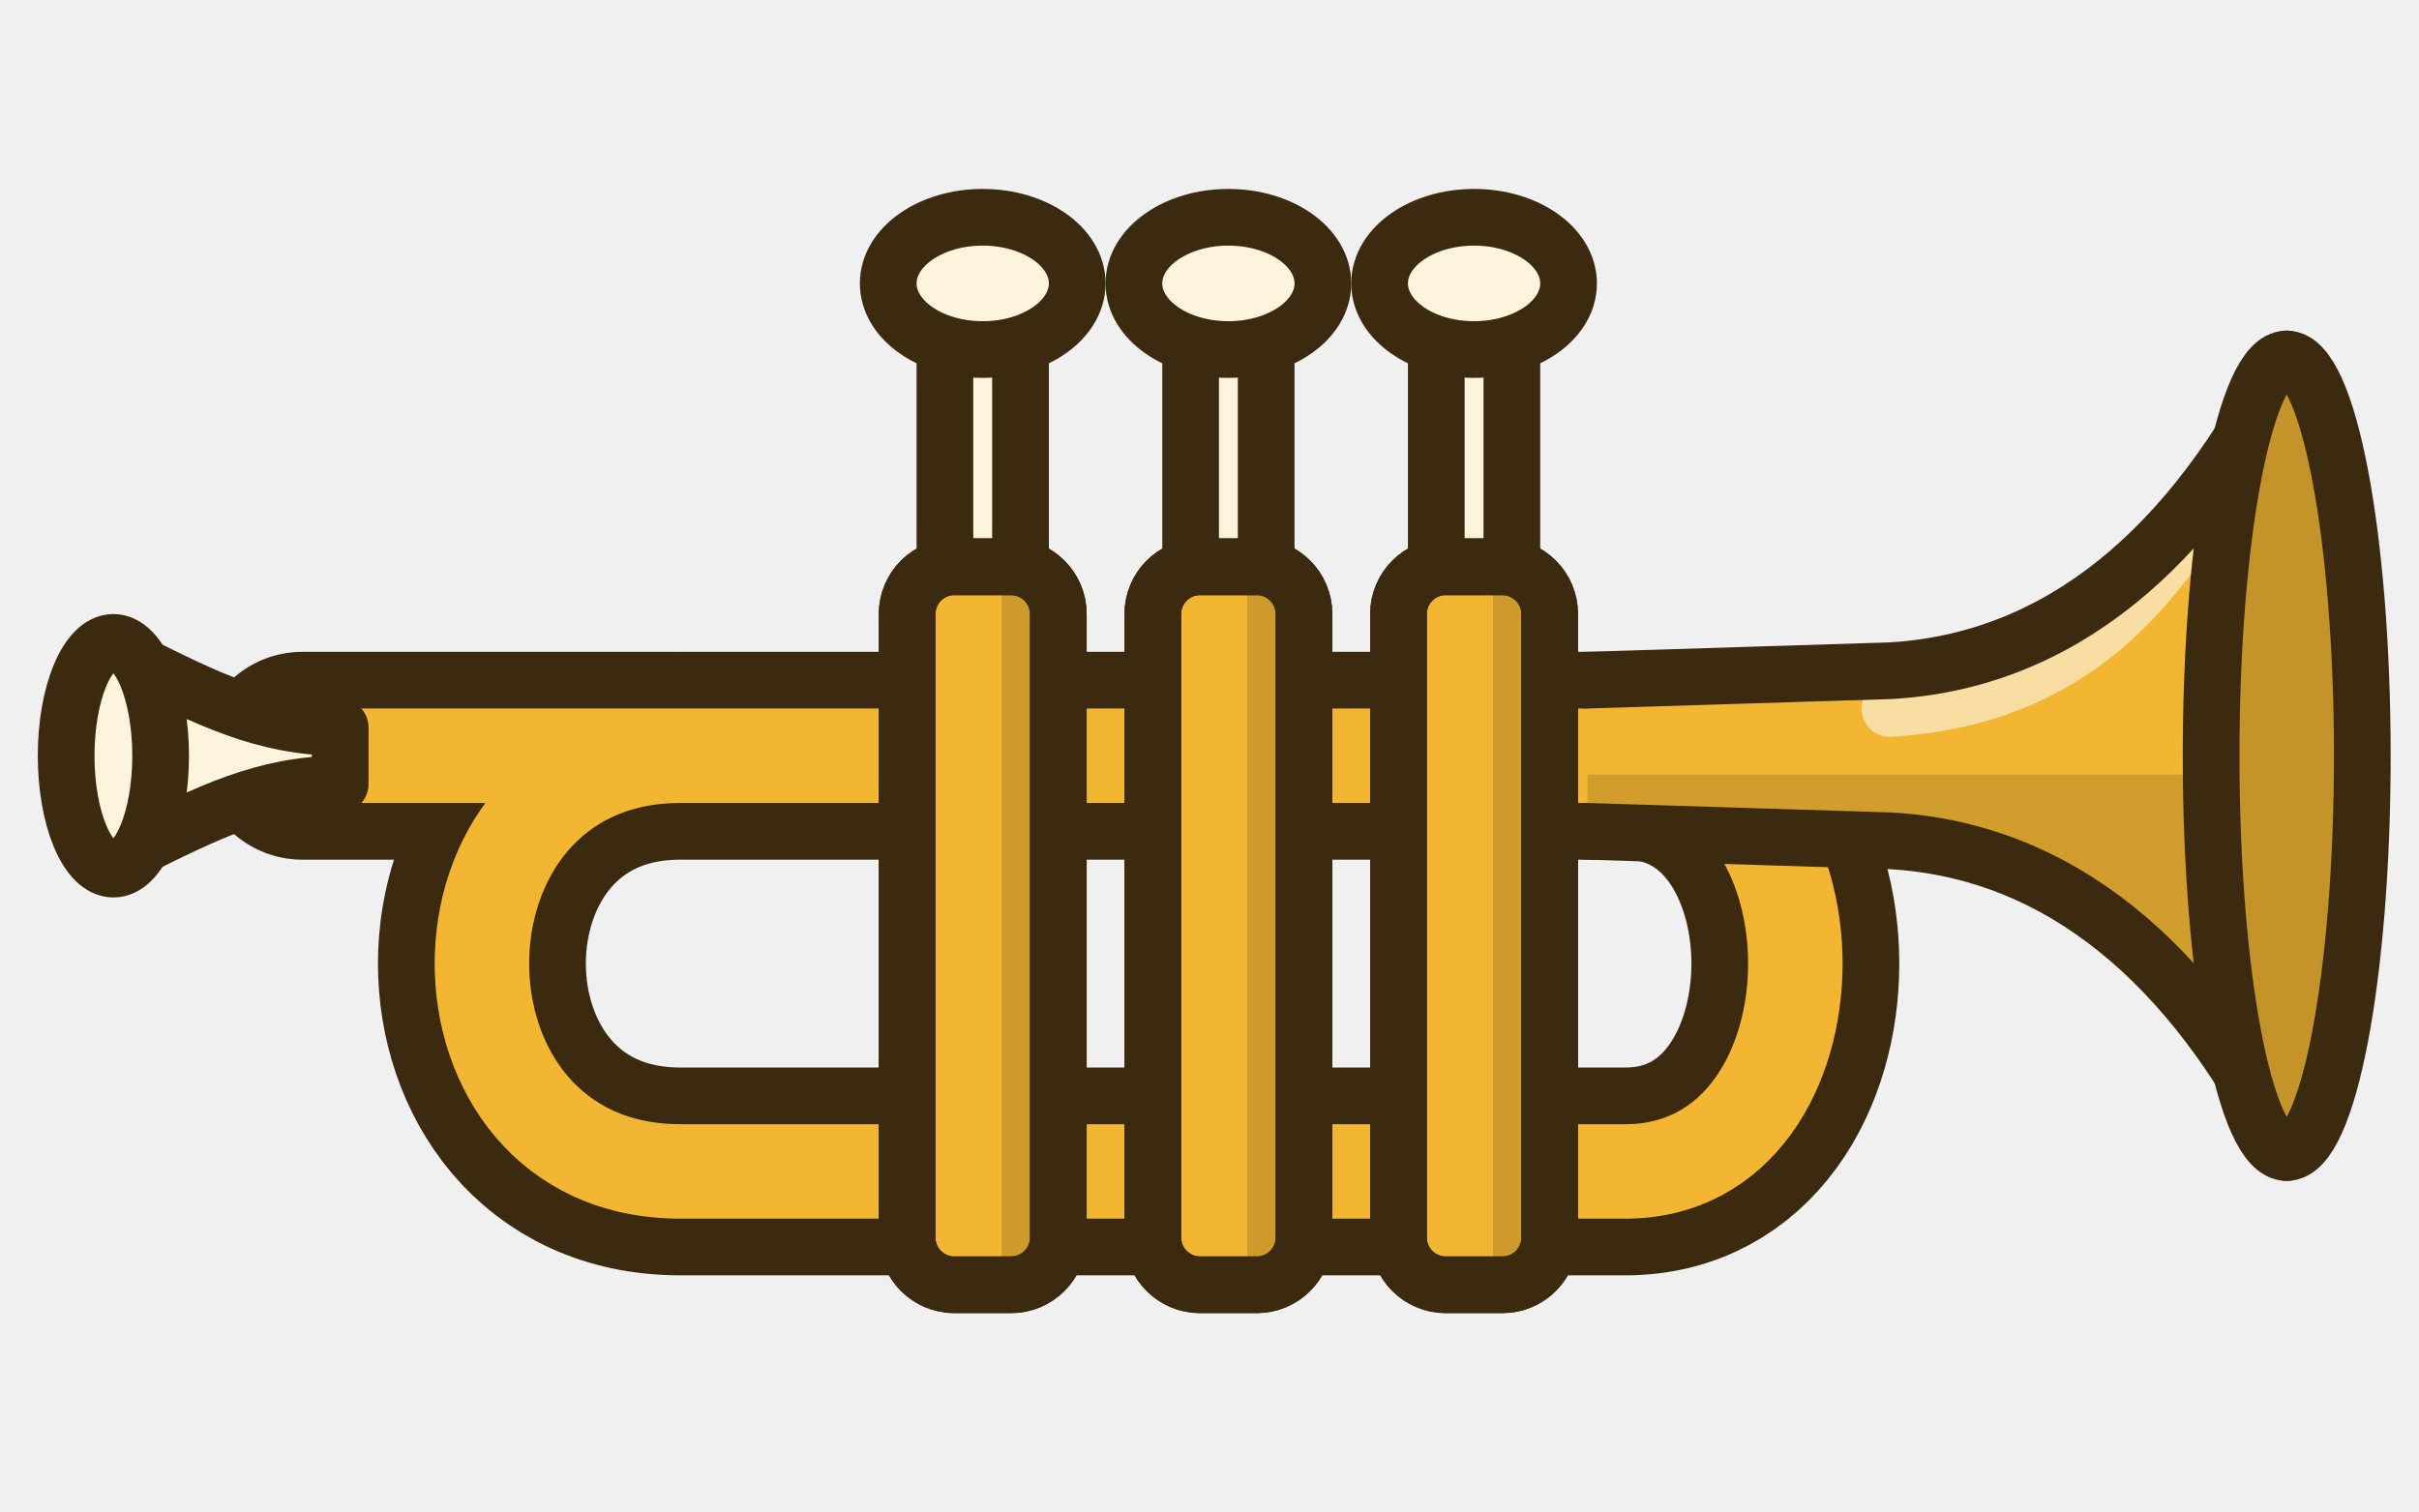
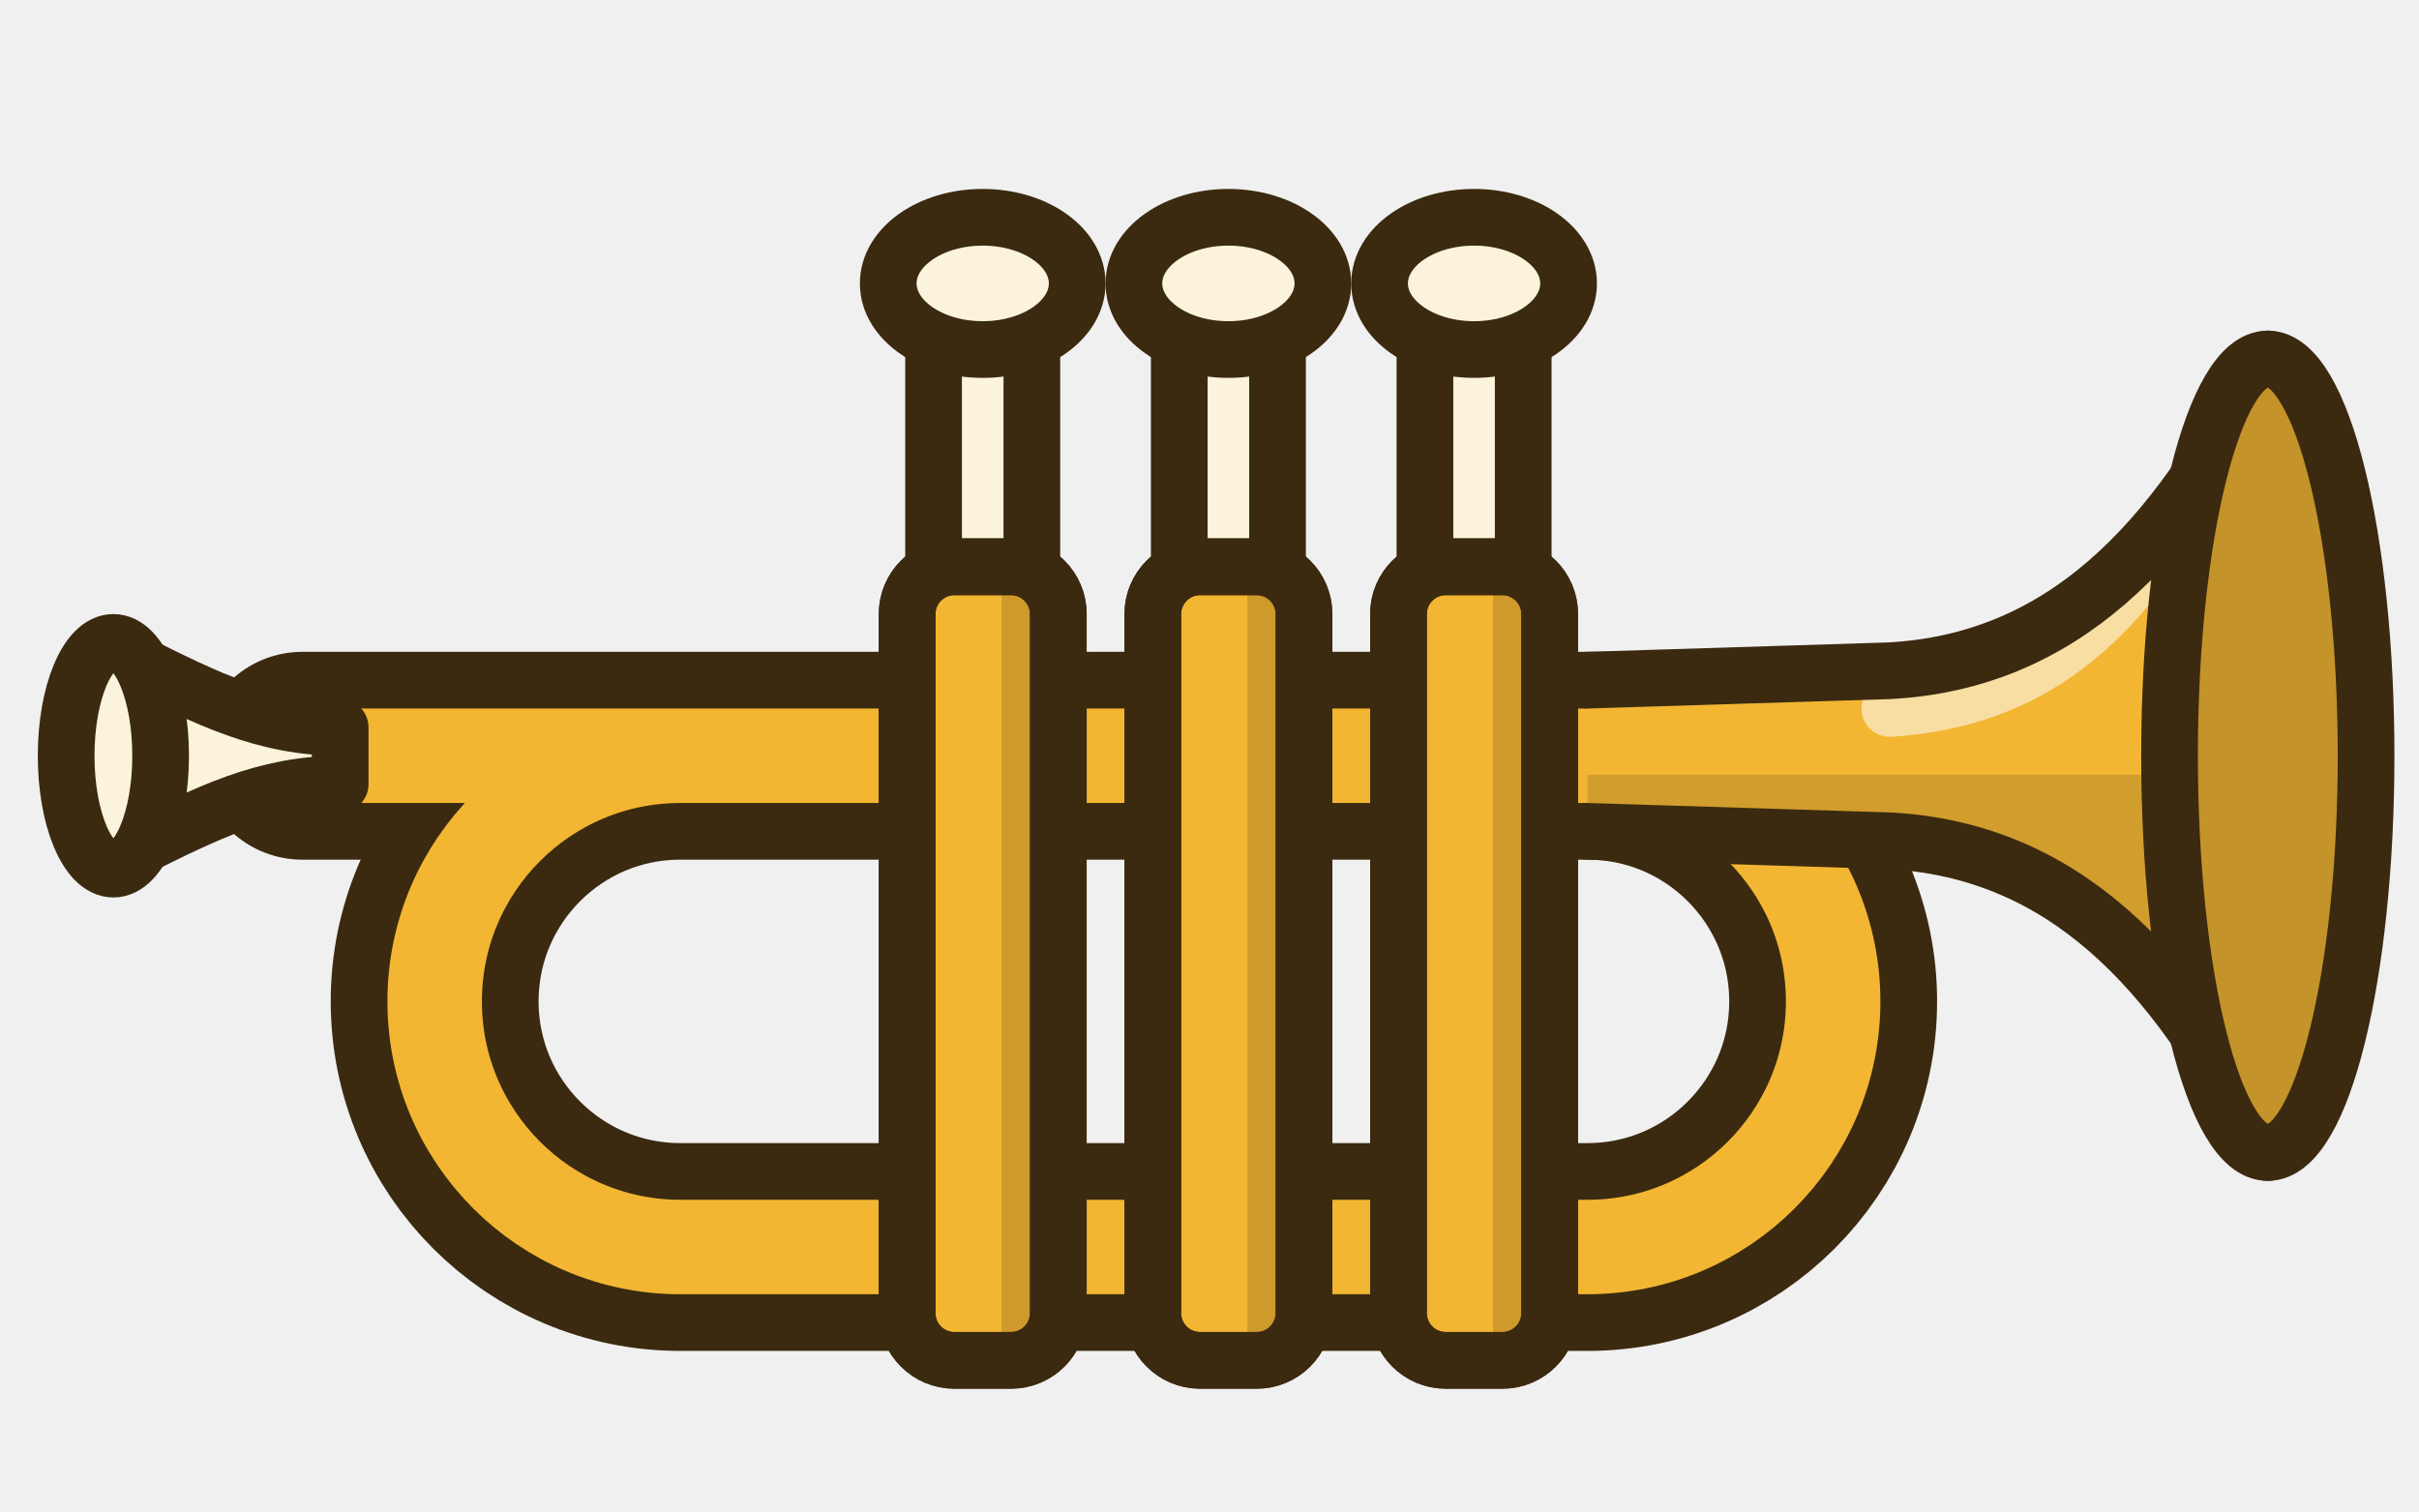
<svg xmlns="http://www.w3.org/2000/svg" viewBox="0 0 128 80">
  <g fill="none" stroke-linecap="round" stroke-linejoin="round">
-     <path d="M16 40 H88 M36 40 C22 40 22 62 36 62 H86 C98 62 98 40 86 40" stroke="#3b2a10" stroke-width="11" />
-     <path d="M16 40 H88 M36 40 C22 40 22 62 36 62 H86 C98 62 98 40 86 40" stroke="#f2b632" stroke-width="5" />
+     <path d="M16 40 H88 M36 40 A13 13 0 0 0 36 66 H84 A13 13 0 0 0 84 40" stroke="#3b2a10" stroke-width="11" />
+     <path d="M16 40 H88 M36 40 A13 13 0 0 0 36 66 H84 A13 13 0 0 0 84 40" stroke="#f2b632" stroke-width="5" />
  </g>
-   <path d="M84 36 L100 35.5 C109 35 116 29 121 19 L121 61 C116 51 109 45 100 44.5 L84 44 Z" fill="#f2b632" />
-   <path d="M84 41 L121 41 L121 61 C116 51 109 45 100 44.5 L84 44 Z" fill="#3b2a10" opacity="0.18" />
-   <path d="M100 37.5 C108 37 113 33 117 26" fill="none" stroke="#ffffff" stroke-width="3" stroke-linecap="round" opacity="0.55" />
-   <path d="M84 36 L100 35.5 C109 35 116 29 121 19 M121 61 C116 51 109 45 100 44.5 L84 44" fill="none" stroke="#3b2a10" stroke-width="3" stroke-linejoin="round" stroke-linecap="round" />
-   <ellipse cx="121" cy="40" rx="4" ry="21" fill="#f2b632" />
-   <ellipse cx="121" cy="40" rx="4" ry="21" fill="#3b2a10" opacity="0.25" />
-   <ellipse cx="121" cy="40" rx="4" ry="21" fill="none" stroke="#3b2a10" stroke-width="3" />
+   <path d="M84 36 L100 35.5 C109 35 115 29 120 19 L120 61 C115 51 109 45 100 44.5 L84 44 Z" fill="#f2b632" />
+   <path d="M84 41 L120 41 L120 61 C115 51 109 45 100 44.5 L84 44 Z" fill="#3b2a10" opacity="0.18" />
+   <path d="M100 37.5 C107.5 37 112 33 116 26" fill="none" stroke="#ffffff" stroke-width="3" stroke-linecap="round" opacity="0.55" />
+   <path d="M84 36 L100 35.5 C109 35 115 29 120 19 M120 61 C115 51 109 45 100 44.5 L84 44" fill="none" stroke="#3b2a10" stroke-width="3" stroke-linejoin="round" stroke-linecap="round" />
+   <ellipse cx="120" cy="40" rx="5.2" ry="21" fill="#f2b632" />
+   <ellipse cx="120" cy="40" rx="5.2" ry="21" fill="#3b2a10" opacity="0.25" />
+   <ellipse cx="120" cy="40" rx="5.2" ry="21" fill="none" stroke="#3b2a10" stroke-width="3" />
  <path d="M7 35 C11 37 14 38.5 18 38.5 L18 41.5 C14 41.5 11 43 7 45 Z" fill="#fbf3dc" stroke="#3b2a10" stroke-width="3" stroke-linejoin="round" />
  <ellipse cx="6" cy="40" rx="2.5" ry="6" fill="#fbf3dc" stroke="#3b2a10" stroke-width="3" />
  <g stroke="#3b2a10" stroke-width="3" stroke-linejoin="round">
-     <rect x="50" y="18" width="4" height="12" fill="#fbf3dc" />
-     <rect x="63" y="18" width="4" height="12" fill="#fbf3dc" />
-     <rect x="76" y="18" width="4" height="12" fill="#fbf3dc" />
-     <rect x="48" y="30" width="8" height="38" rx="2.5" fill="#f2b632" />
-     <rect x="61" y="30" width="8" height="38" rx="2.5" fill="#f2b632" />
-     <rect x="74" y="30" width="8" height="38" rx="2.5" fill="#f2b632" />
+     <rect x="49.4" y="18" width="5.2" height="12" fill="#fbf3dc" />
+     <rect x="62.4" y="18" width="5.2" height="12" fill="#fbf3dc" />
+     <rect x="75.4" y="18" width="5.2" height="12" fill="#fbf3dc" />
+     <rect x="48" y="30" width="8" height="42" rx="2.5" fill="#f2b632" />
+     <rect x="61" y="30" width="8" height="42" rx="2.5" fill="#f2b632" />
+     <rect x="74" y="30" width="8" height="42" rx="2.5" fill="#f2b632" />
  </g>
  <g fill="#3b2a10" opacity="0.2">
-     <path d="M53 30 H53.5 A2.5 2.5 0 0 1 56 32.5 V65.5 A2.5 2.5 0 0 1 53.5 68 H53 Z" />
-     <path d="M66 30 H66.5 A2.5 2.5 0 0 1 69 32.5 V65.5 A2.5 2.5 0 0 1 66.5 68 H66 Z" />
-     <path d="M79 30 H79.5 A2.5 2.5 0 0 1 82 32.5 V65.5 A2.5 2.5 0 0 1 79.5 68 H79 Z" />
+     <path d="M53 30 H53.5 A2.5 2.5 0 0 1 56 32.5 V69.5 A2.5 2.5 0 0 1 53.5 72 H53 Z" />
+     <path d="M66 30 H66.5 A2.5 2.5 0 0 1 69 32.5 V69.5 A2.5 2.5 0 0 1 66.5 72 H66 Z" />
+     <path d="M79 30 H79.5 A2.5 2.5 0 0 1 82 32.5 V69.5 A2.5 2.5 0 0 1 79.5 72 H79 Z" />
  </g>
  <g fill="#fbf3dc" stroke="#3b2a10" stroke-width="3">
-     <rect x="48" y="30" width="8" height="38" rx="2.5" fill="none" />
-     <rect x="61" y="30" width="8" height="38" rx="2.5" fill="none" />
-     <rect x="74" y="30" width="8" height="38" rx="2.5" fill="none" />
+     <rect x="48" y="30" width="8" height="42" rx="2.5" fill="none" />
+     <rect x="61" y="30" width="8" height="42" rx="2.5" fill="none" />
+     <rect x="74" y="30" width="8" height="42" rx="2.5" fill="none" />
    <ellipse cx="52" cy="15" rx="5" ry="3.5" />
    <ellipse cx="65" cy="15" rx="5" ry="3.5" />
    <ellipse cx="78" cy="15" rx="5" ry="3.5" />
  </g>
</svg>
